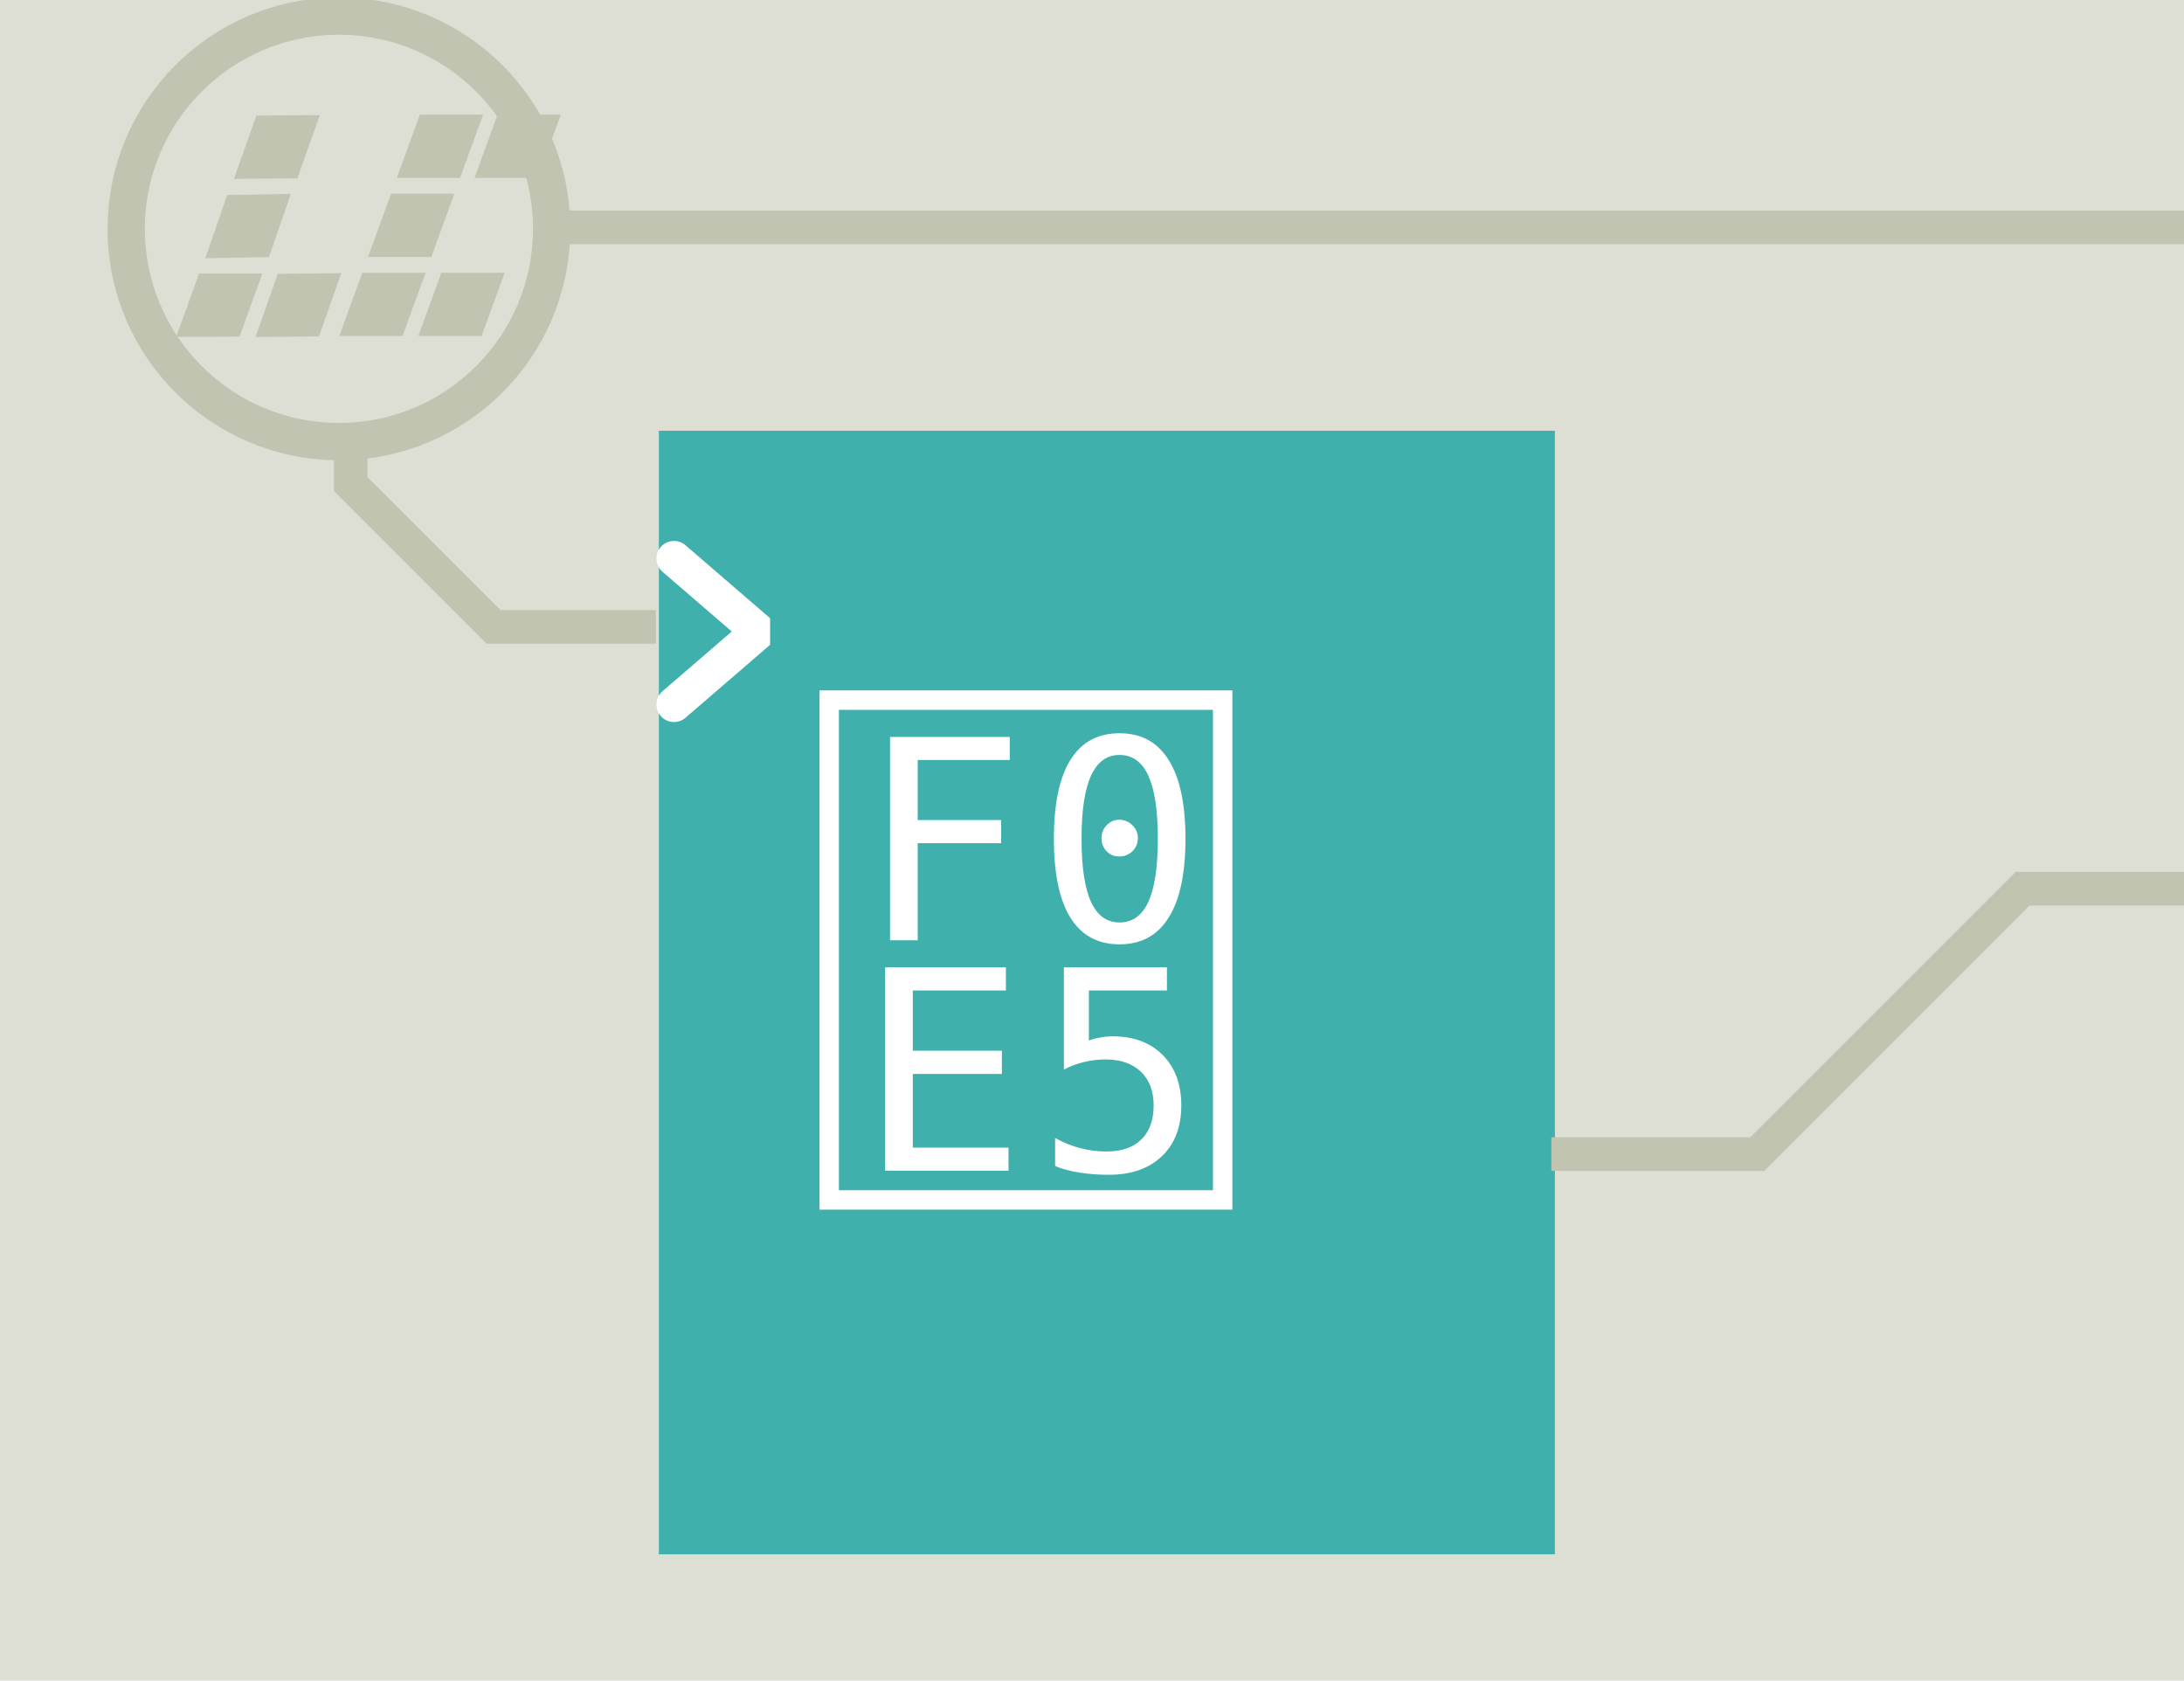
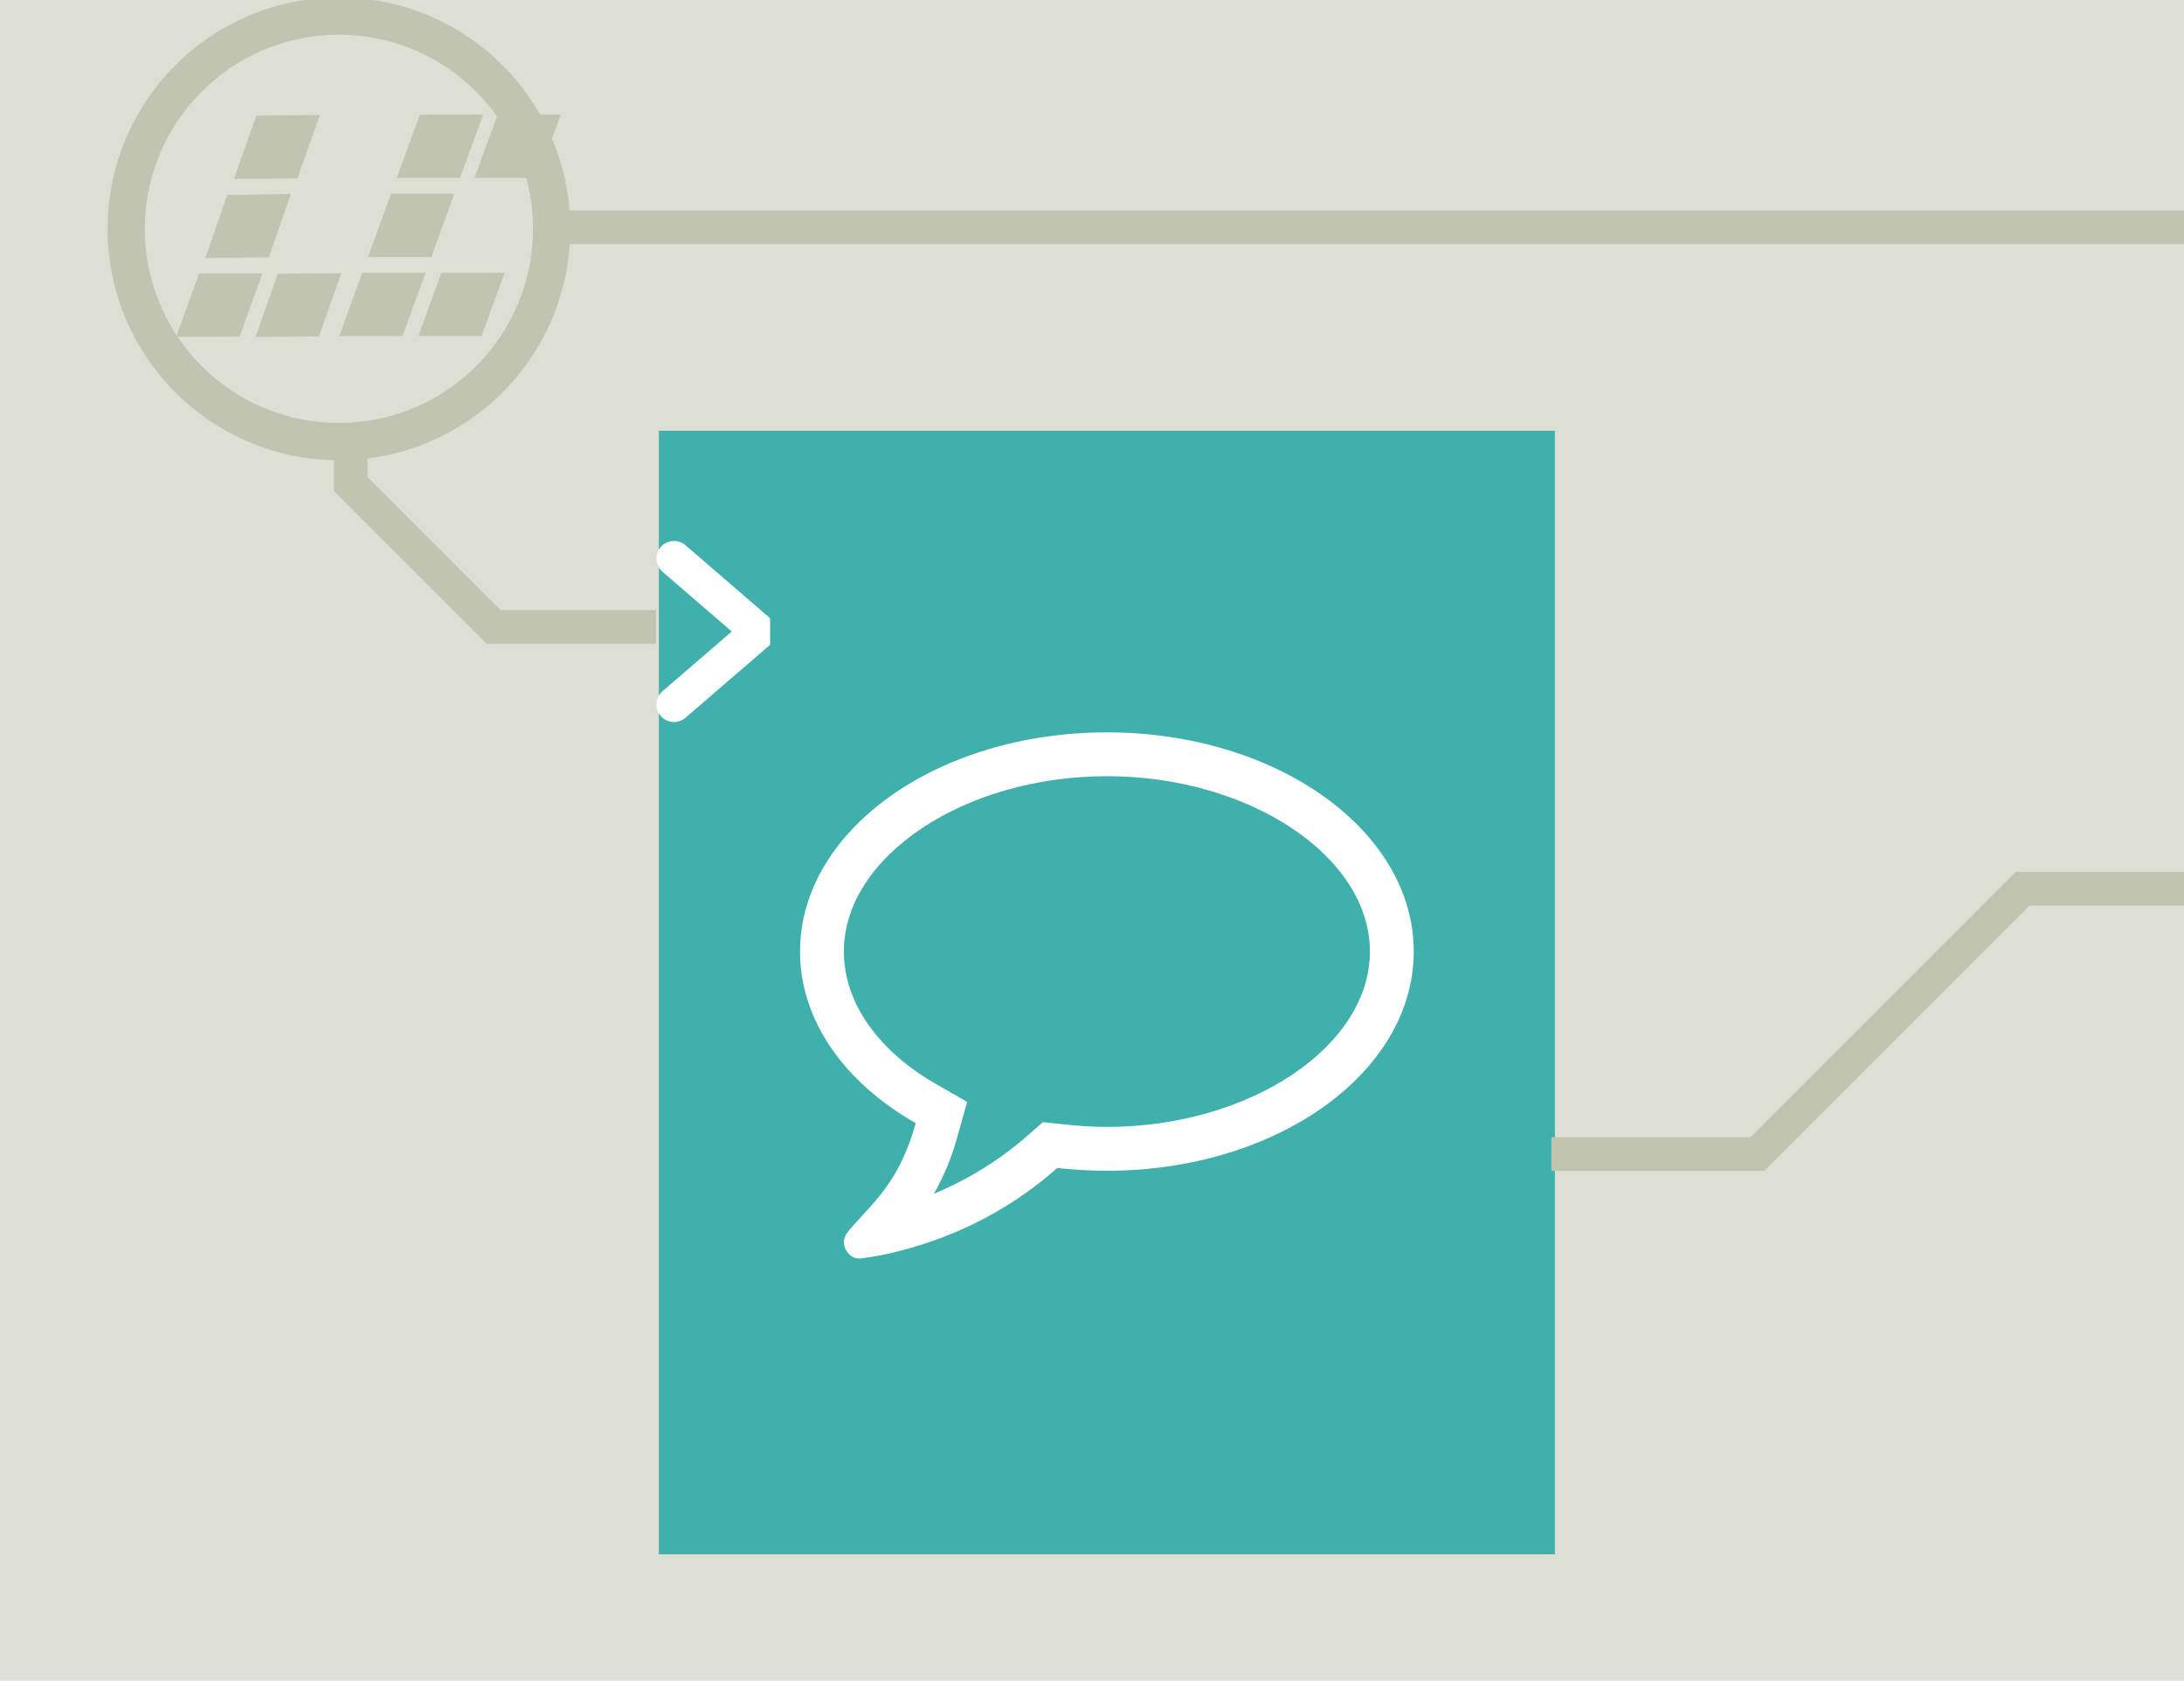
<svg xmlns="http://www.w3.org/2000/svg" width="195" height="150" viewBox="0 0 195 150" id="svg5889" version="1.1">
  <defs id="defs5891" />
  <g id="layer1" transform="translate(-176.7855,-361.648)">
    <rect y="361.648" x="176.786" height="150" width="195" id="rect4218" style="opacity:1;fill:#dddfd4;fill-opacity:1;stroke:none;stroke-width:0;stroke-miterlimit:4;stroke-dasharray:none;stroke-opacity:1" />
    <rect style="fill:#3fb0ac;fill-opacity:1;stroke:none;stroke-opacity:1" id="rect6282-7" width="80" height="100.302" x="235.615" y="400.106" />
    <path id="path6284-96" d="m 236.965,411.51 7.557,6.516 -7.557,6.516" style="fill:none;fill-opacity:1;fill-rule:evenodd;stroke:#ffffff;stroke-width:3.134;stroke-linecap:round;stroke-linejoin:bevel;stroke-miterlimit:4;stroke-dasharray:none;stroke-opacity:1" />
-     <text id="text5216-0" y="466.168" x="248.218" style="font-style:normal;font-weight:normal;font-size:54.794px;line-height:125%;font-family:sans-serif;letter-spacing:0px;word-spacing:0px;opacity:1;fill:#ffffff;fill-opacity:1;stroke:none;stroke-width:1px;stroke-linecap:butt;stroke-linejoin:miter;stroke-opacity:1" xml:space="preserve">
-       <tspan style="font-style:normal;font-variant:normal;font-weight:normal;font-stretch:normal;font-family:FontAwesome;-inkscape-font-specification:FontAwesome;fill:#ffffff;fill-opacity:1" y="466.168" x="248.218" id="tspan5218-1"></tspan>
-     </text>
+     <g style="font-style:normal;font-weight:normal;font-size:54.794px;line-height:125%;font-family:sans-serif;letter-spacing:0px;word-spacing:0px;opacity:1;fill:#ffffff;fill-opacity:1;stroke:none;stroke-width:1px;stroke-linecap:butt;stroke-linejoin:miter;stroke-opacity:1" id="text5216-0">
+       <path d="m 275.615,430.943 c 12.72,0 23.483,7.155 23.483,15.656 0,8.5 -10.763,15.656 -23.483,15.656 -1.315,0 -2.66,-0.092 -3.975,-0.245 l -1.743,-0.183 -1.315,1.162 c -2.507,2.202 -5.32,3.944 -8.409,5.229 0.795,-1.407 1.559,-3.088 2.14,-5.259 l 0.826,-2.935 -2.66,-1.529 c -5.29,-2.997 -8.348,-7.339 -8.348,-11.895 0,-8.5 10.763,-15.656 23.483,-15.656 z m 27.397,15.656 c 0,-10.824 -12.261,-19.569 -27.397,-19.569 -15.136,0 -27.397,8.745 -27.397,19.569 0,6.207 4.036,11.742 10.335,15.319 -1.437,5.106 -3.639,6.941 -5.565,9.112 -0.459,0.55 -0.978,1.009 -0.826,1.773 0,0 0,0 0,0.031 0.153,0.673 0.703,1.162 1.315,1.162 0.031,0 0.092,0 0.153,0 1.193,-0.153 2.385,-0.367 3.486,-0.673 5.29,-1.345 10.06,-3.853 14.066,-7.4 1.437,0.153 2.935,0.245 4.434,0.245 15.136,0 27.397,-8.745 27.397,-19.569 z" style="font-style:normal;font-variant:normal;font-weight:normal;font-stretch:normal;font-family:FontAwesome;-inkscape-font-specification:FontAwesome;fill:#ffffff;fill-opacity:1" id="path4223" />
+     </g>
    <path style="fill:none;fill-rule:evenodd;stroke:#c0c4b0;stroke-width:3;stroke-linecap:butt;stroke-linejoin:miter;stroke-miterlimit:4;stroke-dasharray:none;stroke-opacity:1" d="m 202.164,381.944 169.622,0" id="path5577" />
    <path style="fill:none;fill-rule:evenodd;stroke:#c0c4b0;stroke-width:3;stroke-linecap:butt;stroke-linejoin:miter;stroke-miterlimit:4;stroke-dasharray:none;stroke-opacity:1" d="m 315.301,464.676 18.385,0 23.688,-23.688 14.412,0" id="path5593" />
    <path style="fill:none;fill-rule:evenodd;stroke:#c0c4b0;stroke-width:3;stroke-linecap:butt;stroke-linejoin:miter;stroke-miterlimit:4;stroke-dasharray:none;stroke-opacity:1" d="m 235.349,417.614 -14.5,0 -12.75,-12.75 0,-22" id="path5623" />
    <circle style="fill:#dddfd4;fill-opacity:1;stroke:#c0c4b0;stroke-width:3.328;stroke-miterlimit:4;stroke-dasharray:none;stroke-opacity:1" id="circle4280" cx="207.047" cy="382.078" r="18.992" />
    <rect transform="matrix(0.9999966,-0.00261225,-0.3398465,0.9404809,0,0)" y="411.434" x="334.385" height="6.005" width="5.653" id="rect4282" style="fill:#c0c4b0;fill-opacity:1;stroke:none" />
    <rect transform="matrix(0.999932,-0.01166134,-0.3322461,0.9431927,0,0)" style="fill:#c0c4b0;fill-opacity:1;stroke:none" id="rect4284" width="5.672" height="5.987" x="339.006" y="413.543" />
    <rect transform="matrix(0.999824,-0.01876248,-0.3261987,0.9453012,0,0)" y="407.544" x="330.065" height="5.973" width="5.687" id="rect4286" style="fill:#c0c4b0;fill-opacity:1;stroke:none" />
    <rect transform="matrix(0.9999651,-0.00834998,-0.3350409,0.9422036,0,0)" style="fill:#c0c4b0;fill-opacity:1;stroke:none" id="rect4288" width="5.665" height="5.994" x="332.947" y="397.737" />
    <rect transform="matrix(1,0,-0.3420188,0.9396931,0,0)" style="fill:#c0c4b0;fill-opacity:1;stroke:none" id="rect4290" width="5.648" height="6.01" x="349.626" y="395.747" />
    <rect transform="matrix(1,0,-0.3420188,0.9396931,0,0)" style="fill:#c0c4b0;fill-opacity:1;stroke:none" id="rect4292" width="5.648" height="6.01" x="349.626" y="403.26" />
    <rect transform="matrix(1,0,-0.3420188,0.9396931,0,0)" y="410.773" x="349.626" height="6.01" width="5.648" id="rect4294" style="fill:#c0c4b0;fill-opacity:1;stroke:none" />
    <rect transform="matrix(1,0,-0.3420188,0.9396931,0,0)" style="fill:#c0c4b0;fill-opacity:1;stroke:none" id="rect4296" width="5.648" height="6.01" x="356.685" y="410.773" />
    <rect y="395.747" x="356.564" height="6.01" width="5.648" id="rect4298" style="fill:#c0c4b0;fill-opacity:1;stroke:none" transform="matrix(1,0,-0.3420188,0.9396931,0,0)" />
  </g>
</svg>
